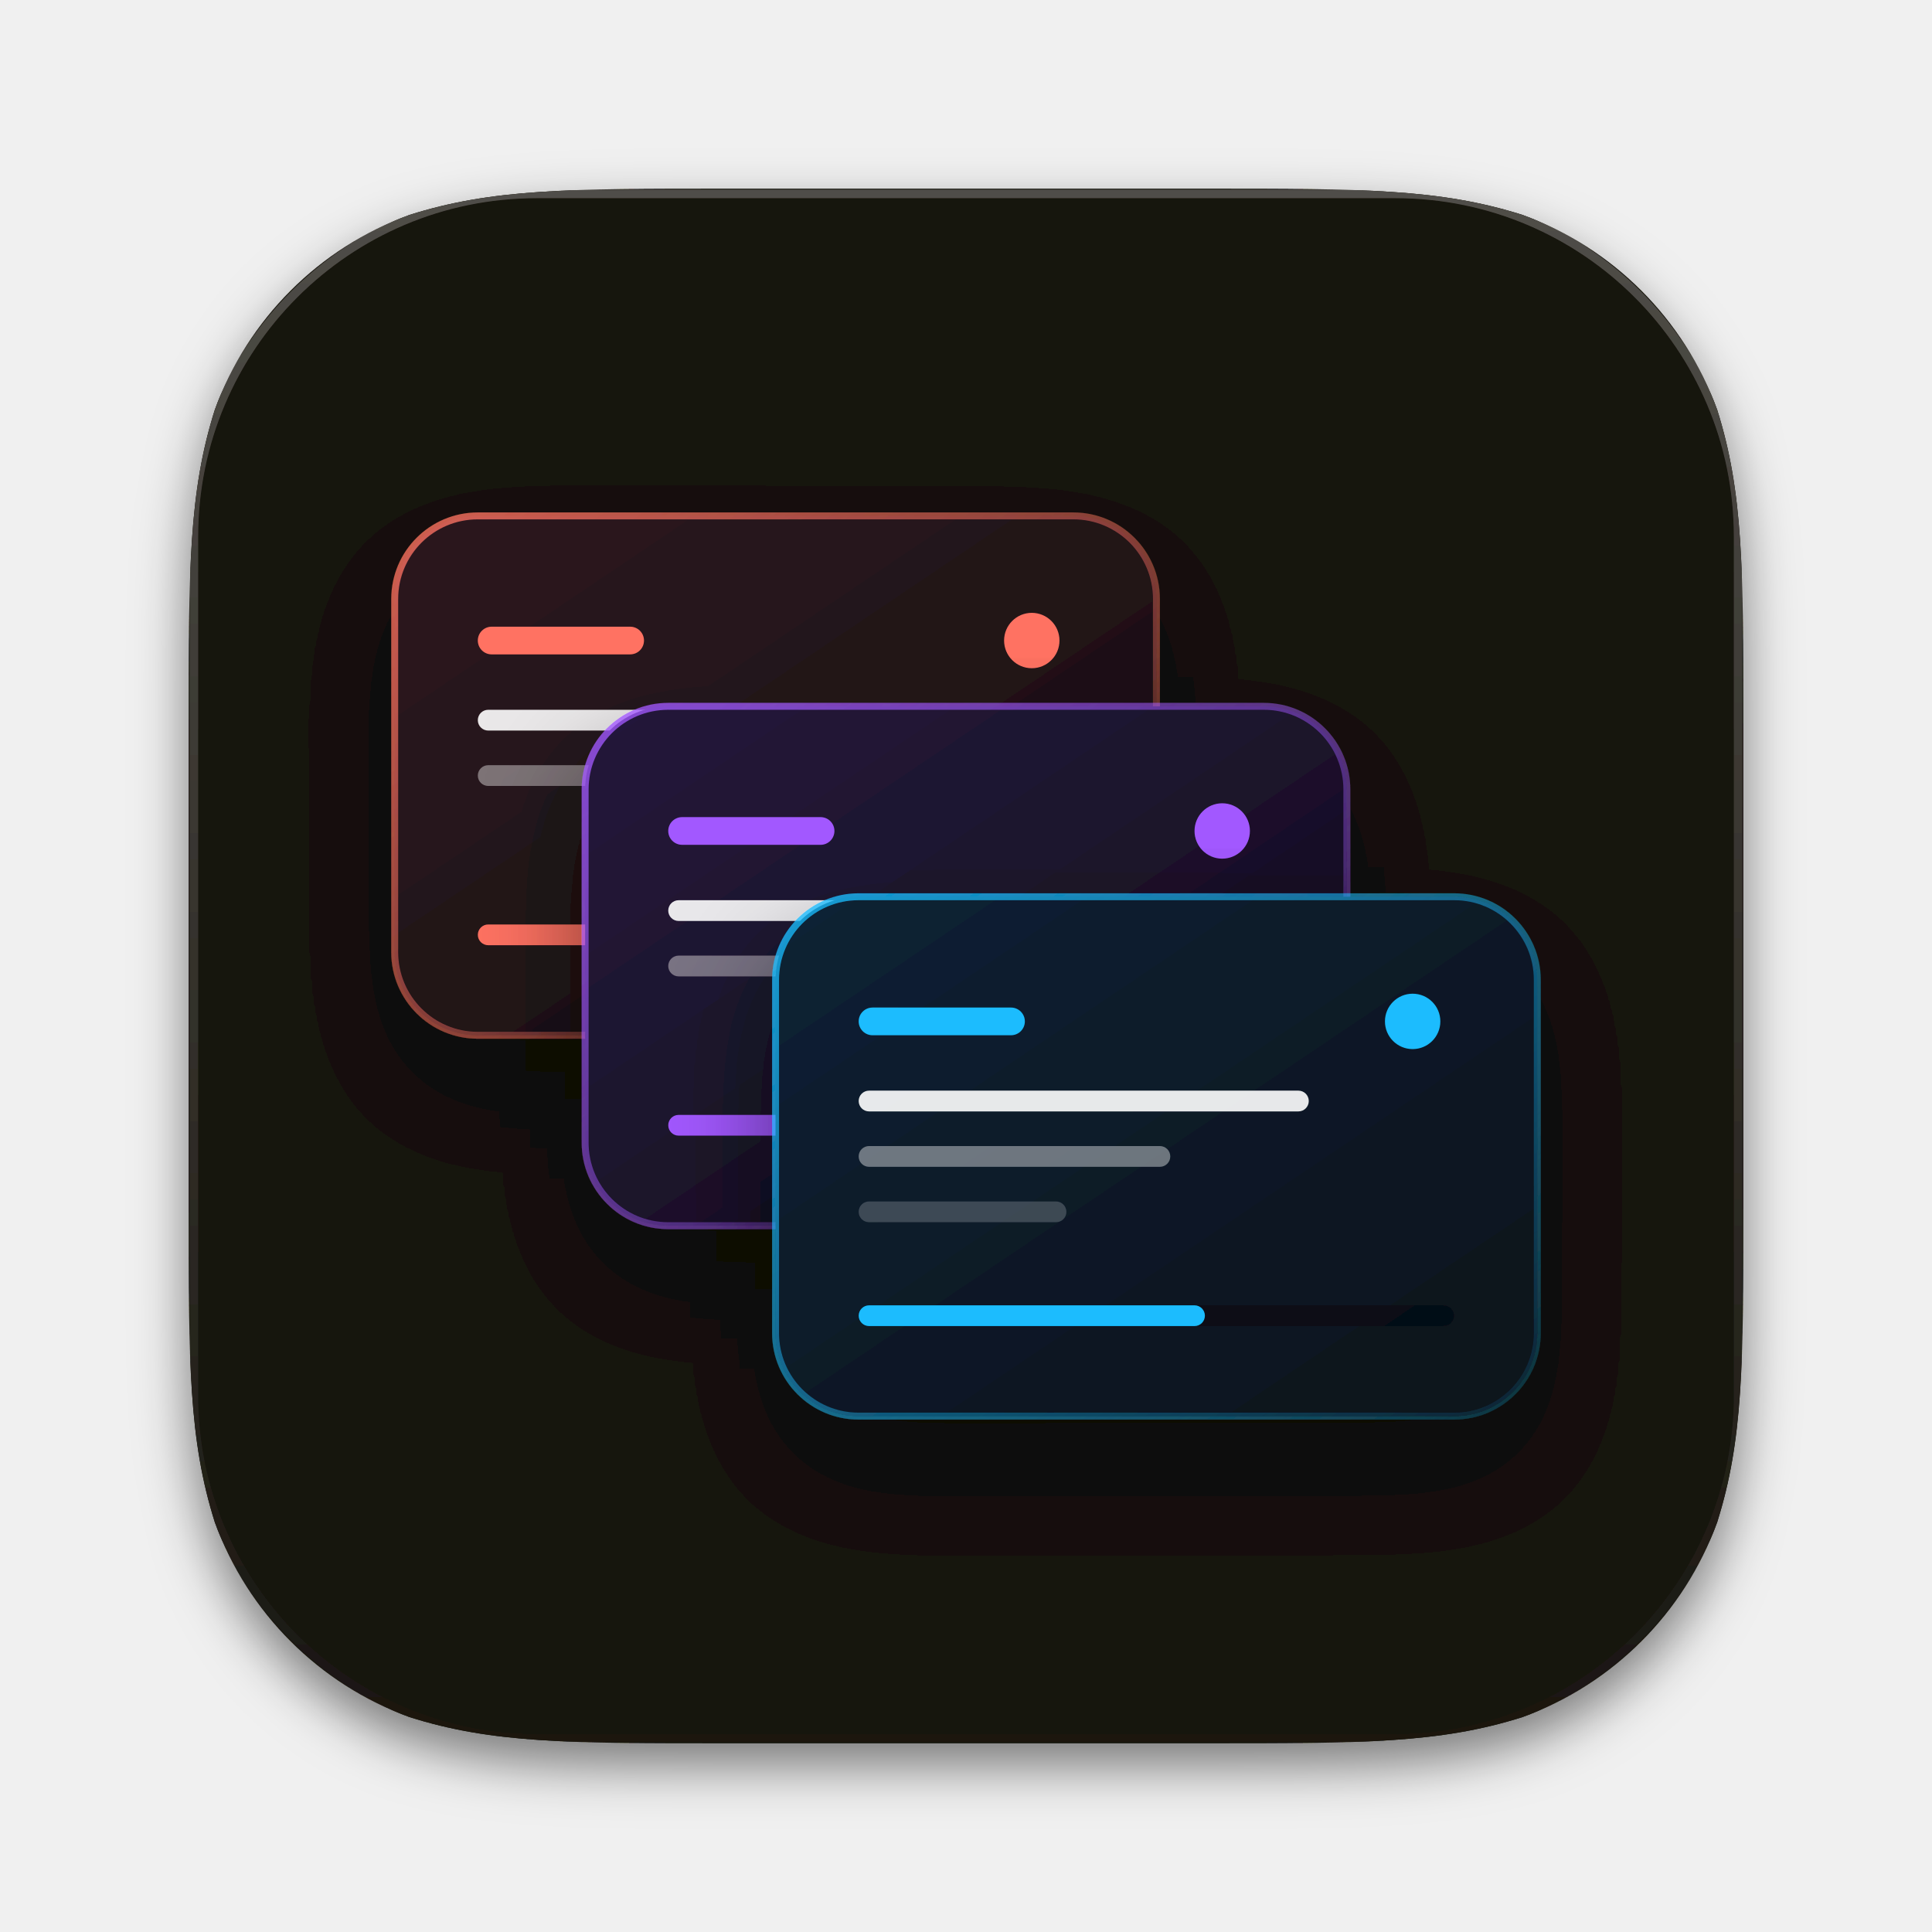
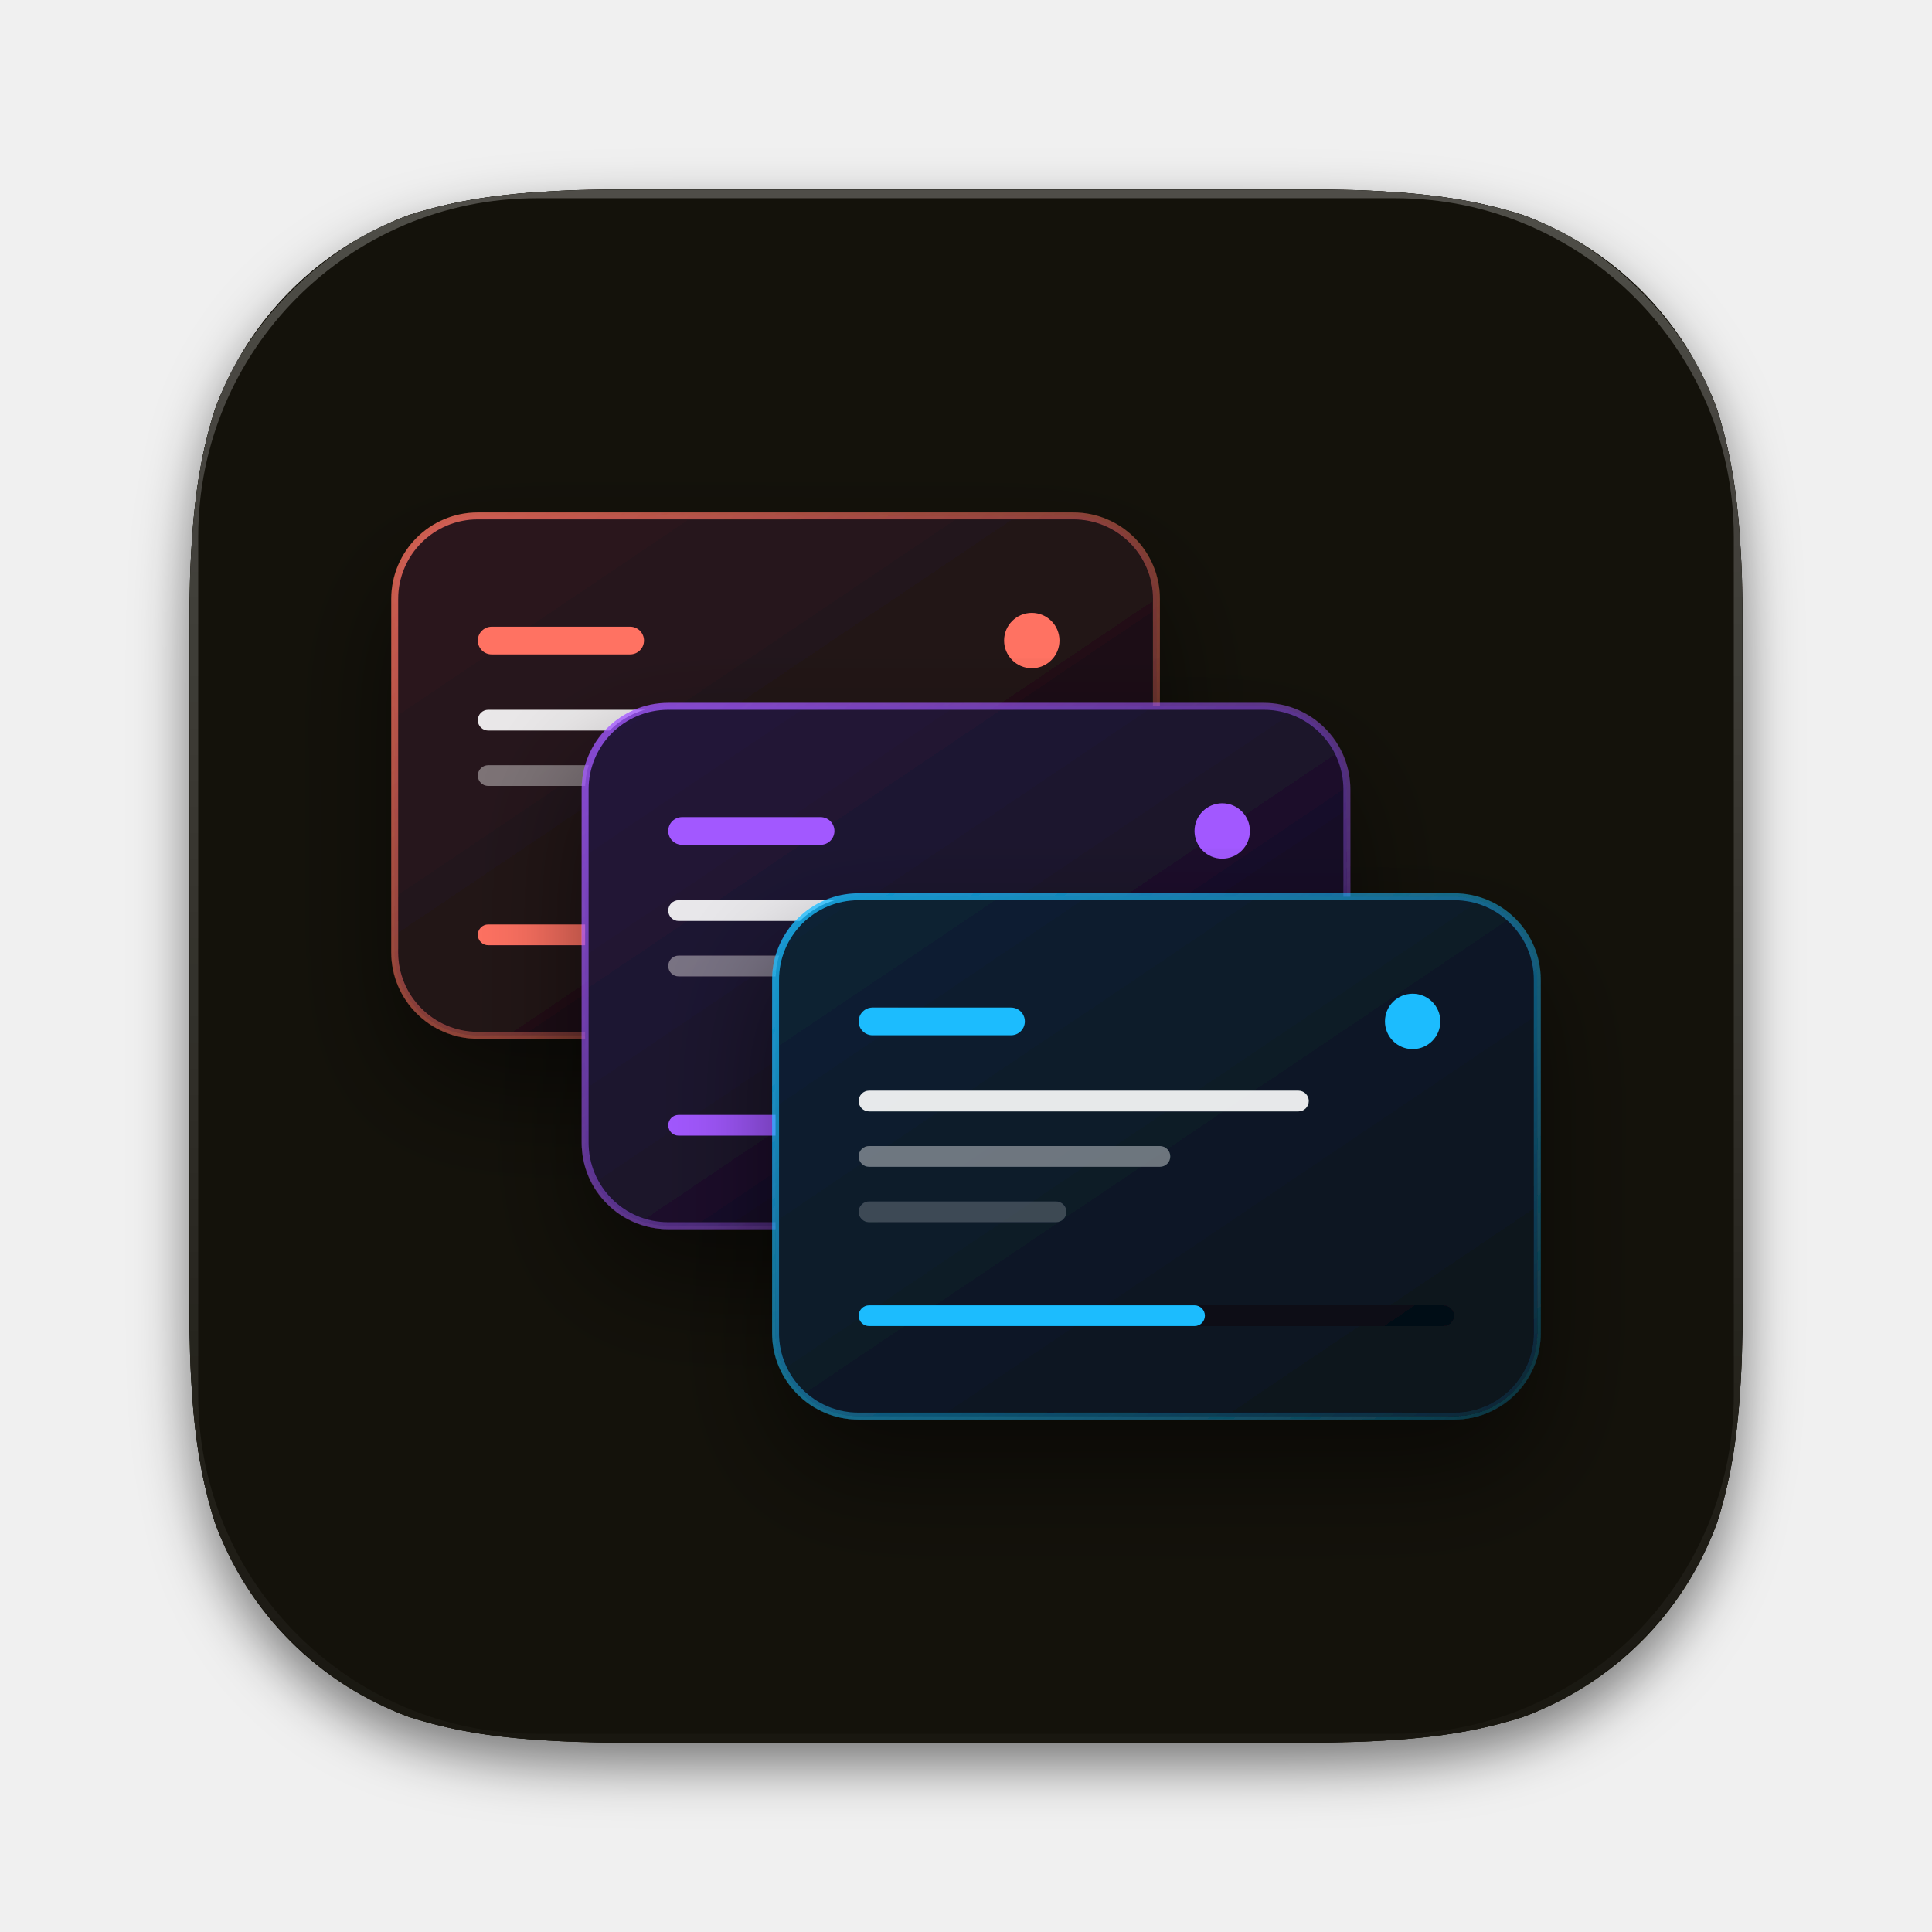
<svg xmlns="http://www.w3.org/2000/svg" viewBox="0 0 1024 1024">
  <defs>
    <clipPath id="squircle-clip">
      <path d="M 383.41 100.00 L 640.59 100.00 C 722.19 100.00 763.00 100.00 806.92 113.89 C 854.88 131.34 892.66 169.12 910.11 217.08 C 924.00 261.00 924.00 301.81 924.00 383.41 L 924.00 640.59 C 924.00 722.19 924.00 763.00 910.11 806.92 C 892.66 854.88 854.88 892.66 806.92 910.11 C 763.00 924.00 722.19 924.00 640.59 924.00 L 383.41 924.00 C 301.81 924.00 261.00 924.00 217.08 910.11 C 169.12 892.66 131.34 854.88 113.89 806.92 C 100.00 763.00 100.00 722.19 100.00 640.59 L 100.00 383.41 C 100.00 301.81 100.00 261.00 113.89 217.08 C 131.34 169.12 169.12 131.34 217.08 113.89 C 261.00 100.00 301.81 100.00 383.41 100.00 Z" />
    </clipPath>
-     <filter id="icon-shadow" x="-20%" y="-10%" width="140%" height="130%">
+     <filter id="icon-shadow" x="-20%" y="-10%" width="140%" height="130%" color-interpolation-filters="sRGB">
      <feDropShadow dx="0" dy="12" stdDeviation="14" flood-color="#000" flood-opacity="0.5" />
    </filter>
  </defs>
  <g filter="url(#icon-shadow)">
-     <g clip-path="url(#squircle-clip)">
-       <path d="M 383.41 100.00 L 640.59 100.00 C 722.19 100.00 763.00 100.00 806.92 113.89 C 854.88 131.34 892.66 169.12 910.11 217.08 C 924.00 261.00 924.00 301.81 924.00 383.41 L 924.00 640.59 C 924.00 722.19 924.00 763.00 910.11 806.92 C 892.66 854.88 854.88 892.66 806.92 910.11 C 763.00 924.00 722.19 924.00 640.59 924.00 L 383.41 924.00 C 301.81 924.00 261.00 924.00 217.08 910.11 C 169.12 892.66 131.34 854.88 113.89 806.92 C 100.00 763.00 100.00 722.19 100.00 640.59 L 100.00 383.41 C 100.00 301.81 100.00 261.00 113.89 217.08 C 131.34 169.12 169.12 131.34 217.08 113.89 C 261.00 100.00 301.81 100.00 383.41 100.00 Z" fill="#15120b" />
-       <svg x="0" y="0" width="1024" height="1024" viewBox="-23 -23 558 558">
-         <defs>
-           <radialGradient id="bgGlow" cx="50%" cy="30%" r="100%">
-             <stop offset="0%" stop-color="#15120b" />
-             <stop offset="100%" stop-color="#15120b" />
-           </radialGradient>
-           <linearGradient id="macOsBevel" x1="0%" y1="0%" x2="0%" y2="100%">
-             <stop offset="0%" stop-color="#FFFFFF" stop-opacity="0.25" />
-             <stop offset="100%" stop-color="#FFFFFF" stop-opacity="0.02" />
-           </linearGradient>
-           <linearGradient id="coralBg" x1="0%" y1="0%" x2="100%" y2="100%">
-             <stop offset="0%" stop-color="#2D1920" />
-             <stop offset="100%" stop-color="#160C10" />
-           </linearGradient>
-           <linearGradient id="purpleBg" x1="0%" y1="0%" x2="100%" y2="100%">
-             <stop offset="0%" stop-color="#25193B" />
-             <stop offset="100%" stop-color="#110B1C" />
-           </linearGradient>
-           <linearGradient id="blueBg" x1="0%" y1="0%" x2="100%" y2="100%">
-             <stop offset="0%" stop-color="#102235" />
-             <stop offset="100%" stop-color="#08111A" />
-           </linearGradient>
-           <linearGradient id="coralBorder" x1="0%" y1="0%" x2="100%" y2="100%">
-             <stop offset="0%" stop-color="#FF7262" stop-opacity="0.8" />
-             <stop offset="100%" stop-color="#FF7262" stop-opacity="0.1" />
-           </linearGradient>
-           <linearGradient id="purpleBorder" x1="0%" y1="0%" x2="100%" y2="100%">
-             <stop offset="0%" stop-color="#A259FF" stop-opacity="0.8" />
-             <stop offset="100%" stop-color="#A259FF" stop-opacity="0.1" />
-           </linearGradient>
-           <linearGradient id="blueBorder" x1="0%" y1="0%" x2="100%" y2="100%">
-             <stop offset="0%" stop-color="#1ABCFE" stop-opacity="0.8" />
-             <stop offset="100%" stop-color="#1ABCFE" stop-opacity="0.1" />
-           </linearGradient>
-           <filter id="cardShadow" x="-20%" y="-20%" width="150%" height="150%">
-             <feDropShadow dx="0" dy="16" stdDeviation="16" flood-color="#000000" flood-opacity="0.5" />
-           </filter>
-         </defs>
-         <rect x="32" y="32" width="448" height="448" rx="100" fill="#15120b" />
-         <g clip-path="url(#appIconClip)">
-           <clipPath id="appIconClip">
-             <rect x="32" y="32" width="448" height="448" rx="100" />
-           </clipPath>
-           <g>
-             <g filter="url(#cardShadow)">
-               <rect x="91" y="126" width="220" height="150" rx="24" fill="url(#coralBg)" stroke="url(#coralBorder)" stroke-width="2" />
-               <circle cx="275" cy="162" r="8" fill="#FF7262" />
-               <rect x="115" y="158" width="48" height="8" rx="4" fill="#FF7262" />
-               <rect x="115" y="182" width="120" height="6" rx="3" fill="#FFFFFF" fill-opacity="0.9" />
-               <rect x="115" y="198" width="70" height="6" rx="3" fill="#FFFFFF" fill-opacity="0.4" />
-               <rect x="115" y="244" width="172" height="6" rx="3" fill="#000000" fill-opacity="0.3" />
-               <rect x="115" y="244" width="60" height="6" rx="3" fill="#FF7262" />
-             </g>
-             <g filter="url(#cardShadow)">
-               <rect x="146" y="181" width="220" height="150" rx="24" fill="url(#purpleBg)" stroke="url(#purpleBorder)" stroke-width="2" />
-               <circle cx="330" cy="217" r="8" fill="#A259FF" />
-               <rect x="170" y="213" width="48" height="8" rx="4" fill="#A259FF" />
-               <rect x="170" y="237" width="100" height="6" rx="3" fill="#FFFFFF" fill-opacity="0.9" />
-               <rect x="170" y="253" width="140" height="6" rx="3" fill="#FFFFFF" fill-opacity="0.4" />
-               <rect x="170" y="299" width="172" height="6" rx="3" fill="#000000" fill-opacity="0.3" />
-               <rect x="170" y="299" width="130" height="6" rx="3" fill="#A259FF" />
-             </g>
-             <g filter="url(#cardShadow)">
-               <rect x="201" y="236" width="220" height="150" rx="24" fill="url(#blueBg)" stroke="url(#blueBorder)" stroke-width="2" />
-               <circle cx="385" cy="272" r="8" fill="#1ABCFE" />
-               <rect x="225" y="268" width="48" height="8" rx="4" fill="#1ABCFE" />
-               <rect x="225" y="292" width="130" height="6" rx="3" fill="#FFFFFF" fill-opacity="0.9" />
-               <rect x="225" y="308" width="90" height="6" rx="3" fill="#FFFFFF" fill-opacity="0.4" />
-               <rect x="225" y="324" width="60" height="6" rx="3" fill="#FFFFFF" fill-opacity="0.2" />
-               <rect x="225" y="354" width="172" height="6" rx="3" fill="#000000" fill-opacity="0.3" />
-               <rect x="225" y="354" width="100" height="6" rx="3" fill="#1ABCFE" />
-             </g>
+     <path d="M 383.41 100.00 L 640.59 100.00 C 722.19 100.00 763.00 100.00 806.92 113.89 C 854.88 131.34 892.66 169.12 910.11 217.08 C 924.00 261.00 924.00 301.81 924.00 383.41 L 924.00 640.59 C 924.00 722.19 924.00 763.00 910.11 806.92 C 892.66 854.88 854.88 892.66 806.92 910.11 C 763.00 924.00 722.19 924.00 640.59 924.00 L 383.41 924.00 C 301.81 924.00 261.00 924.00 217.08 910.11 C 169.12 892.66 131.34 854.88 113.89 806.92 C 100.00 763.00 100.00 722.19 100.00 640.59 L 100.00 383.41 C 100.00 301.81 100.00 261.00 113.89 217.08 C 131.34 169.12 169.12 131.34 217.08 113.89 C 261.00 100.00 301.81 100.00 383.41 100.00 Z" fill="#14120b" />
+   </g>
+   <g clip-path="url(#squircle-clip)">
+     <path d="M 383.41 100.00 L 640.59 100.00 C 722.19 100.00 763.00 100.00 806.92 113.89 C 854.88 131.34 892.66 169.12 910.11 217.08 C 924.00 261.00 924.00 301.81 924.00 383.41 L 924.00 640.59 C 924.00 722.19 924.00 763.00 910.11 806.92 C 892.66 854.88 854.88 892.66 806.92 910.11 C 763.00 924.00 722.19 924.00 640.59 924.00 L 383.41 924.00 C 301.81 924.00 261.00 924.00 217.08 910.11 C 169.12 892.66 131.34 854.88 113.89 806.92 C 100.00 763.00 100.00 722.19 100.00 640.59 L 100.00 383.41 C 100.00 301.81 100.00 261.00 113.89 217.08 C 131.34 169.12 169.12 131.34 217.08 113.89 C 261.00 100.00 301.81 100.00 383.41 100.00 Z" fill="#14120b" />
+     <svg x="0" y="0" width="1024" height="1024" viewBox="-23 -23 558 558">
+       <defs>
+         <radialGradient id="bgGlow" cx="50%" cy="30%" r="100%">
+           <stop offset="0%" stop-color="#15120b" />
+           <stop offset="100%" stop-color="#15120b" />
+         </radialGradient>
+         <linearGradient id="macOsBevel" x1="0%" y1="0%" x2="0%" y2="100%">
+           <stop offset="0%" stop-color="#FFFFFF" stop-opacity="0.25" />
+           <stop offset="100%" stop-color="#FFFFFF" stop-opacity="0.02" />
+         </linearGradient>
+         <linearGradient id="coralBg" x1="0%" y1="0%" x2="100%" y2="100%">
+           <stop offset="0%" stop-color="#2D1920" />
+           <stop offset="100%" stop-color="#160C10" />
+         </linearGradient>
+         <linearGradient id="purpleBg" x1="0%" y1="0%" x2="100%" y2="100%">
+           <stop offset="0%" stop-color="#25193B" />
+           <stop offset="100%" stop-color="#110B1C" />
+         </linearGradient>
+         <linearGradient id="blueBg" x1="0%" y1="0%" x2="100%" y2="100%">
+           <stop offset="0%" stop-color="#102235" />
+           <stop offset="100%" stop-color="#08111A" />
+         </linearGradient>
+         <linearGradient id="coralBorder" x1="0%" y1="0%" x2="100%" y2="100%">
+           <stop offset="0%" stop-color="#FF7262" stop-opacity="0.8" />
+           <stop offset="100%" stop-color="#FF7262" stop-opacity="0.1" />
+         </linearGradient>
+         <linearGradient id="purpleBorder" x1="0%" y1="0%" x2="100%" y2="100%">
+           <stop offset="0%" stop-color="#A259FF" stop-opacity="0.8" />
+           <stop offset="100%" stop-color="#A259FF" stop-opacity="0.1" />
+         </linearGradient>
+         <linearGradient id="blueBorder" x1="0%" y1="0%" x2="100%" y2="100%">
+           <stop offset="0%" stop-color="#1ABCFE" stop-opacity="0.8" />
+           <stop offset="100%" stop-color="#1ABCFE" stop-opacity="0.1" />
+         </linearGradient>
+         <filter id="cardShadow" x="-20%" y="-20%" width="150%" height="150%" color-interpolation-filters="sRGB">
+           <feDropShadow dx="0" dy="16" stdDeviation="16" flood-color="#000000" flood-opacity="0.5" />
+         </filter>
+       </defs>
+       <rect x="32" y="32" width="448" height="448" rx="100" fill="#14120b" />
+       <g clip-path="url(#appIconClip)">
+         <clipPath id="appIconClip">
+           <rect x="32" y="32" width="448" height="448" rx="100" />
+         </clipPath>
+         <g>
+           <g filter="url(#cardShadow)">
+             <rect x="91" y="126" width="220" height="150" rx="24" fill="url(#coralBg)" stroke="url(#coralBorder)" stroke-width="2" />
+             <circle cx="275" cy="162" r="8" fill="#FF7262" />
+             <rect x="115" y="158" width="48" height="8" rx="4" fill="#FF7262" />
+             <rect x="115" y="182" width="120" height="6" rx="3" fill="#FFFFFF" fill-opacity="0.9" />
+             <rect x="115" y="198" width="70" height="6" rx="3" fill="#FFFFFF" fill-opacity="0.4" />
+             <rect x="115" y="244" width="172" height="6" rx="3" fill="#000000" fill-opacity="0.3" />
+             <rect x="115" y="244" width="60" height="6" rx="3" fill="#FF7262" />
+           </g>
+           <g filter="url(#cardShadow)">
+             <rect x="146" y="181" width="220" height="150" rx="24" fill="url(#purpleBg)" stroke="url(#purpleBorder)" stroke-width="2" />
+             <circle cx="330" cy="217" r="8" fill="#A259FF" />
+             <rect x="170" y="213" width="48" height="8" rx="4" fill="#A259FF" />
+             <rect x="170" y="237" width="100" height="6" rx="3" fill="#FFFFFF" fill-opacity="0.9" />
+             <rect x="170" y="253" width="140" height="6" rx="3" fill="#FFFFFF" fill-opacity="0.4" />
+             <rect x="170" y="299" width="172" height="6" rx="3" fill="#000000" fill-opacity="0.3" />
+             <rect x="170" y="299" width="130" height="6" rx="3" fill="#A259FF" />
+           </g>
+           <g filter="url(#cardShadow)">
+             <rect x="201" y="236" width="220" height="150" rx="24" fill="url(#blueBg)" stroke="url(#blueBorder)" stroke-width="2" />
+             <circle cx="385" cy="272" r="8" fill="#1ABCFE" />
+             <rect x="225" y="268" width="48" height="8" rx="4" fill="#1ABCFE" />
+             <rect x="225" y="292" width="130" height="6" rx="3" fill="#FFFFFF" fill-opacity="0.9" />
+             <rect x="225" y="308" width="90" height="6" rx="3" fill="#FFFFFF" fill-opacity="0.4" />
+             <rect x="225" y="324" width="60" height="6" rx="3" fill="#FFFFFF" fill-opacity="0.2" />
+             <rect x="225" y="354" width="172" height="6" rx="3" fill="#000000" fill-opacity="0.3" />
+             <rect x="225" y="354" width="100" height="6" rx="3" fill="#1ABCFE" />
          </g>
        </g>
-         <rect x="33" y="33" width="446" height="446" rx="99" fill="none" stroke="url(#macOsBevel)" stroke-width="2.5" />
-       </svg>
-     </g>
+       </g>
+       <rect x="33" y="33" width="446" height="446" rx="99" fill="none" stroke="url(#macOsBevel)" stroke-width="2.5" />
+     </svg>
  </g>
</svg>
